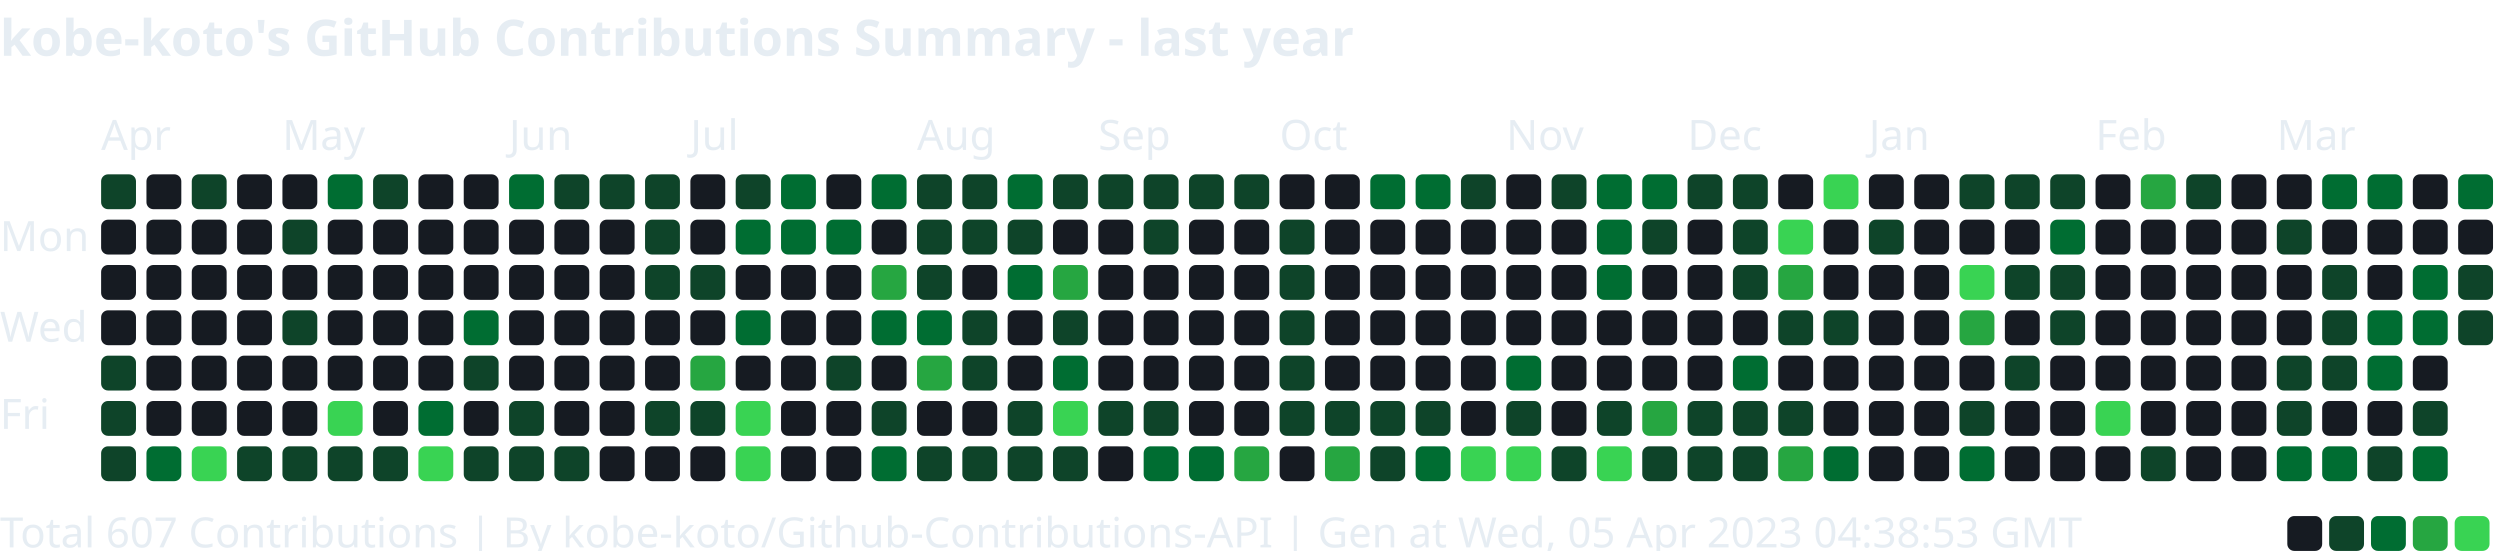
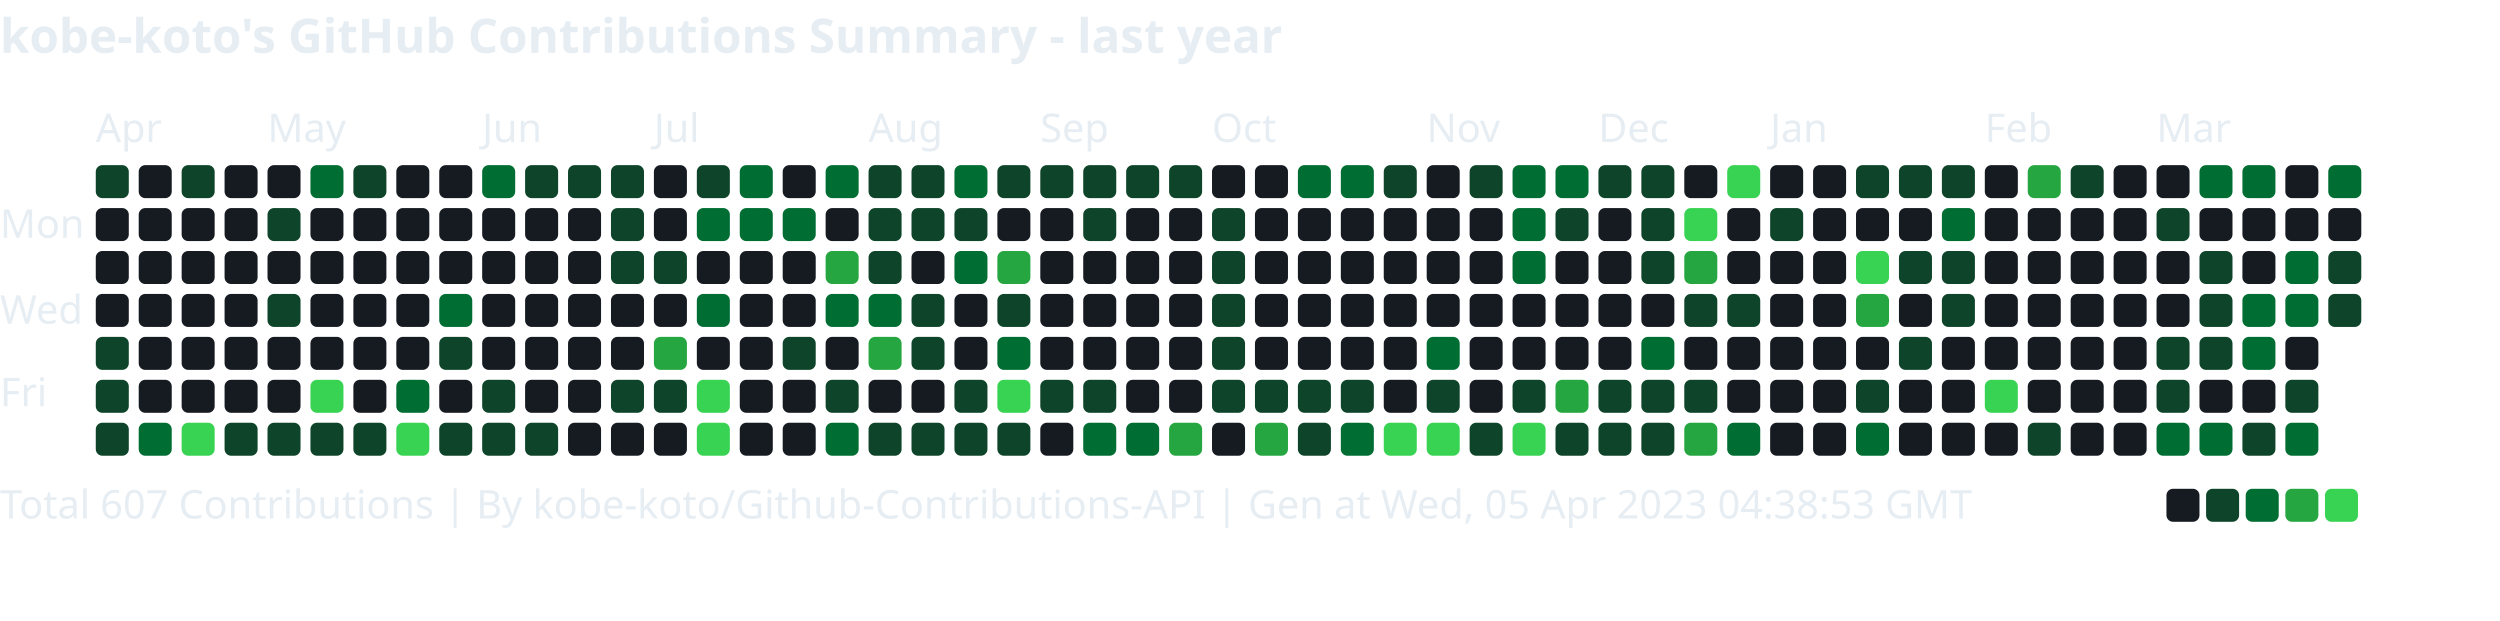
- <svg xmlns="http://www.w3.org/2000/svg" width="717" height="158">
+ <svg xmlns="http://www.w3.org/2000/svg" width="757" height="188">
  <text class="title" dx="0" dy="16">kobe-koto's GitHub Contributions Summary - last year</text>
  <g transform="translate(15, 50)">
    <g transform="translate(0, 0)">
      <rect width="10" height="10" x="14" y="0" data-date="2022-04-03" data-level="1" rx="2" ry="2">2</rect>
      <rect width="10" height="10" x="14" y="13" data-date="2022-04-04" data-level="0" rx="2" ry="2">No</rect>
      <rect width="10" height="10" x="14" y="26" data-date="2022-04-05" data-level="0" rx="2" ry="2">No</rect>
      <rect width="10" height="10" x="14" y="39" data-date="2022-04-06" data-level="0" rx="2" ry="2">No</rect>
      <rect width="10" height="10" x="14" y="52" data-date="2022-04-07" data-level="1" rx="2" ry="2">2</rect>
      <rect width="10" height="10" x="14" y="65" data-date="2022-04-08" data-level="1" rx="2" ry="2">2</rect>
      <rect width="10" height="10" x="14" y="78" data-date="2022-04-09" data-level="1" rx="2" ry="2">1</rect>
    </g>
    <g transform="translate(14, 0)">
      <rect width="10" height="10" x="13" y="0" data-date="2022-04-10" data-level="0" rx="2" ry="2">No</rect>
      <rect width="10" height="10" x="13" y="13" data-date="2022-04-11" data-level="0" rx="2" ry="2">No</rect>
      <rect width="10" height="10" x="13" y="26" data-date="2022-04-12" data-level="0" rx="2" ry="2">No</rect>
      <rect width="10" height="10" x="13" y="39" data-date="2022-04-13" data-level="0" rx="2" ry="2">No</rect>
      <rect width="10" height="10" x="13" y="52" data-date="2022-04-14" data-level="0" rx="2" ry="2">No</rect>
      <rect width="10" height="10" x="13" y="65" data-date="2022-04-15" data-level="0" rx="2" ry="2">No</rect>
      <rect width="10" height="10" x="13" y="78" data-date="2022-04-16" data-level="2" rx="2" ry="2">5</rect>
    </g>
    <g transform="translate(28, 0)">
      <rect width="10" height="10" x="12" y="0" data-date="2022-04-17" data-level="1" rx="2" ry="2">1</rect>
      <rect width="10" height="10" x="12" y="13" data-date="2022-04-18" data-level="0" rx="2" ry="2">No</rect>
      <rect width="10" height="10" x="12" y="26" data-date="2022-04-19" data-level="0" rx="2" ry="2">No</rect>
      <rect width="10" height="10" x="12" y="39" data-date="2022-04-20" data-level="0" rx="2" ry="2">No</rect>
      <rect width="10" height="10" x="12" y="52" data-date="2022-04-21" data-level="0" rx="2" ry="2">No</rect>
      <rect width="10" height="10" x="12" y="65" data-date="2022-04-22" data-level="0" rx="2" ry="2">No</rect>
      <rect width="10" height="10" x="12" y="78" data-date="2022-04-23" data-level="4" rx="2" ry="2">13</rect>
    </g>
    <g transform="translate(42, 0)">
      <rect width="10" height="10" x="11" y="0" data-date="2022-04-24" data-level="0" rx="2" ry="2">No</rect>
      <rect width="10" height="10" x="11" y="13" data-date="2022-04-25" data-level="0" rx="2" ry="2">No</rect>
      <rect width="10" height="10" x="11" y="26" data-date="2022-04-26" data-level="0" rx="2" ry="2">No</rect>
      <rect width="10" height="10" x="11" y="39" data-date="2022-04-27" data-level="0" rx="2" ry="2">No</rect>
      <rect width="10" height="10" x="11" y="52" data-date="2022-04-28" data-level="0" rx="2" ry="2">No</rect>
      <rect width="10" height="10" x="11" y="65" data-date="2022-04-29" data-level="0" rx="2" ry="2">No</rect>
      <rect width="10" height="10" x="11" y="78" data-date="2022-04-30" data-level="1" rx="2" ry="2">2</rect>
    </g>
    <g transform="translate(56, 0)">
      <rect width="10" height="10" x="10" y="0" data-date="2022-05-01" data-level="0" rx="2" ry="2">No</rect>
      <rect width="10" height="10" x="10" y="13" data-date="2022-05-02" data-level="1" rx="2" ry="2">3</rect>
      <rect width="10" height="10" x="10" y="26" data-date="2022-05-03" data-level="0" rx="2" ry="2">No</rect>
      <rect width="10" height="10" x="10" y="39" data-date="2022-05-04" data-level="1" rx="2" ry="2">2</rect>
      <rect width="10" height="10" x="10" y="52" data-date="2022-05-05" data-level="0" rx="2" ry="2">No</rect>
      <rect width="10" height="10" x="10" y="65" data-date="2022-05-06" data-level="0" rx="2" ry="2">No</rect>
      <rect width="10" height="10" x="10" y="78" data-date="2022-05-07" data-level="1" rx="2" ry="2">1</rect>
    </g>
    <g transform="translate(70, 0)">
      <rect width="10" height="10" x="9" y="0" data-date="2022-05-08" data-level="2" rx="2" ry="2">4</rect>
      <rect width="10" height="10" x="9" y="13" data-date="2022-05-09" data-level="0" rx="2" ry="2">No</rect>
      <rect width="10" height="10" x="9" y="26" data-date="2022-05-10" data-level="0" rx="2" ry="2">No</rect>
      <rect width="10" height="10" x="9" y="39" data-date="2022-05-11" data-level="0" rx="2" ry="2">No</rect>
      <rect width="10" height="10" x="9" y="52" data-date="2022-05-12" data-level="0" rx="2" ry="2">No</rect>
      <rect width="10" height="10" x="9" y="65" data-date="2022-05-13" data-level="4" rx="2" ry="2">15</rect>
      <rect width="10" height="10" x="9" y="78" data-date="2022-05-14" data-level="1" rx="2" ry="2">3</rect>
    </g>
    <g transform="translate(84, 0)">
      <rect width="10" height="10" x="8" y="0" data-date="2022-05-15" data-level="1" rx="2" ry="2">2</rect>
      <rect width="10" height="10" x="8" y="13" data-date="2022-05-16" data-level="0" rx="2" ry="2">No</rect>
      <rect width="10" height="10" x="8" y="26" data-date="2022-05-17" data-level="0" rx="2" ry="2">No</rect>
      <rect width="10" height="10" x="8" y="39" data-date="2022-05-18" data-level="0" rx="2" ry="2">No</rect>
      <rect width="10" height="10" x="8" y="52" data-date="2022-05-19" data-level="0" rx="2" ry="2">No</rect>
      <rect width="10" height="10" x="8" y="65" data-date="2022-05-20" data-level="0" rx="2" ry="2">No</rect>
      <rect width="10" height="10" x="8" y="78" data-date="2022-05-21" data-level="1" rx="2" ry="2">2</rect>
    </g>
    <g transform="translate(98, 0)">
      <rect width="10" height="10" x="7" y="0" data-date="2022-05-22" data-level="0" rx="2" ry="2">No</rect>
      <rect width="10" height="10" x="7" y="13" data-date="2022-05-23" data-level="0" rx="2" ry="2">No</rect>
      <rect width="10" height="10" x="7" y="26" data-date="2022-05-24" data-level="0" rx="2" ry="2">No</rect>
      <rect width="10" height="10" x="7" y="39" data-date="2022-05-25" data-level="0" rx="2" ry="2">No</rect>
      <rect width="10" height="10" x="7" y="52" data-date="2022-05-26" data-level="0" rx="2" ry="2">No</rect>
      <rect width="10" height="10" x="7" y="65" data-date="2022-05-27" data-level="2" rx="2" ry="2">4</rect>
      <rect width="10" height="10" x="7" y="78" data-date="2022-05-28" data-level="4" rx="2" ry="2">13</rect>
    </g>
    <g transform="translate(112, 0)">
      <rect width="10" height="10" x="6" y="0" data-date="2022-05-29" data-level="0" rx="2" ry="2">No</rect>
      <rect width="10" height="10" x="6" y="13" data-date="2022-05-30" data-level="0" rx="2" ry="2">No</rect>
      <rect width="10" height="10" x="6" y="26" data-date="2022-05-31" data-level="0" rx="2" ry="2">No</rect>
      <rect width="10" height="10" x="6" y="39" data-date="2022-06-01" data-level="2" rx="2" ry="2">5</rect>
      <rect width="10" height="10" x="6" y="52" data-date="2022-06-02" data-level="1" rx="2" ry="2">1</rect>
      <rect width="10" height="10" x="6" y="65" data-date="2022-06-03" data-level="0" rx="2" ry="2">No</rect>
      <rect width="10" height="10" x="6" y="78" data-date="2022-06-04" data-level="1" rx="2" ry="2">3</rect>
    </g>
    <g transform="translate(126, 0)">
      <rect width="10" height="10" x="5" y="0" data-date="2022-06-05" data-level="2" rx="2" ry="2">4</rect>
      <rect width="10" height="10" x="5" y="13" data-date="2022-06-06" data-level="0" rx="2" ry="2">No</rect>
      <rect width="10" height="10" x="5" y="26" data-date="2022-06-07" data-level="0" rx="2" ry="2">No</rect>
      <rect width="10" height="10" x="5" y="39" data-date="2022-06-08" data-level="0" rx="2" ry="2">No</rect>
      <rect width="10" height="10" x="5" y="52" data-date="2022-06-09" data-level="0" rx="2" ry="2">No</rect>
      <rect width="10" height="10" x="5" y="65" data-date="2022-06-10" data-level="1" rx="2" ry="2">1</rect>
      <rect width="10" height="10" x="5" y="78" data-date="2022-06-11" data-level="1" rx="2" ry="2">1</rect>
    </g>
    <g transform="translate(140, 0)">
      <rect width="10" height="10" x="4" y="0" data-date="2022-06-12" data-level="1" rx="2" ry="2">2</rect>
      <rect width="10" height="10" x="4" y="13" data-date="2022-06-13" data-level="0" rx="2" ry="2">No</rect>
      <rect width="10" height="10" x="4" y="26" data-date="2022-06-14" data-level="0" rx="2" ry="2">No</rect>
      <rect width="10" height="10" x="4" y="39" data-date="2022-06-15" data-level="0" rx="2" ry="2">No</rect>
      <rect width="10" height="10" x="4" y="52" data-date="2022-06-16" data-level="0" rx="2" ry="2">No</rect>
      <rect width="10" height="10" x="4" y="65" data-date="2022-06-17" data-level="0" rx="2" ry="2">No</rect>
      <rect width="10" height="10" x="4" y="78" data-date="2022-06-18" data-level="1" rx="2" ry="2">2</rect>
    </g>
    <g transform="translate(154, 0)">
      <rect width="10" height="10" x="3" y="0" data-date="2022-06-19" data-level="1" rx="2" ry="2">1</rect>
      <rect width="10" height="10" x="3" y="13" data-date="2022-06-20" data-level="0" rx="2" ry="2">No</rect>
      <rect width="10" height="10" x="3" y="26" data-date="2022-06-21" data-level="0" rx="2" ry="2">No</rect>
      <rect width="10" height="10" x="3" y="39" data-date="2022-06-22" data-level="0" rx="2" ry="2">No</rect>
      <rect width="10" height="10" x="3" y="52" data-date="2022-06-23" data-level="0" rx="2" ry="2">No</rect>
      <rect width="10" height="10" x="3" y="65" data-date="2022-06-24" data-level="0" rx="2" ry="2">No</rect>
      <rect width="10" height="10" x="3" y="78" data-date="2022-06-25" data-level="0" rx="2" ry="2">No</rect>
    </g>
    <g transform="translate(168, 0)">
      <rect width="10" height="10" x="2" y="0" data-date="2022-06-26" data-level="1" rx="2" ry="2">1</rect>
      <rect width="10" height="10" x="2" y="13" data-date="2022-06-27" data-level="1" rx="2" ry="2">1</rect>
      <rect width="10" height="10" x="2" y="26" data-date="2022-06-28" data-level="1" rx="2" ry="2">1</rect>
      <rect width="10" height="10" x="2" y="39" data-date="2022-06-29" data-level="0" rx="2" ry="2">No</rect>
      <rect width="10" height="10" x="2" y="52" data-date="2022-06-30" data-level="0" rx="2" ry="2">No</rect>
      <rect width="10" height="10" x="2" y="65" data-date="2022-07-01" data-level="1" rx="2" ry="2">1</rect>
      <rect width="10" height="10" x="2" y="78" data-date="2022-07-02" data-level="0" rx="2" ry="2">No</rect>
    </g>
    <g transform="translate(182, 0)">
      <rect width="10" height="10" x="1" y="0" data-date="2022-07-03" data-level="0" rx="2" ry="2">No</rect>
      <rect width="10" height="10" x="1" y="13" data-date="2022-07-04" data-level="0" rx="2" ry="2">No</rect>
      <rect width="10" height="10" x="1" y="26" data-date="2022-07-05" data-level="1" rx="2" ry="2">3</rect>
      <rect width="10" height="10" x="1" y="39" data-date="2022-07-06" data-level="0" rx="2" ry="2">No</rect>
      <rect width="10" height="10" x="1" y="52" data-date="2022-07-07" data-level="3" rx="2" ry="2">9</rect>
      <rect width="10" height="10" x="1" y="65" data-date="2022-07-08" data-level="1" rx="2" ry="2">1</rect>
      <rect width="10" height="10" x="1" y="78" data-date="2022-07-09" data-level="0" rx="2" ry="2">No</rect>
    </g>
    <g transform="translate(196, 0)">
      <rect width="10" height="10" x="0" y="0" data-date="2022-07-10" data-level="1" rx="2" ry="2">2</rect>
      <rect width="10" height="10" x="0" y="13" data-date="2022-07-11" data-level="2" rx="2" ry="2">4</rect>
      <rect width="10" height="10" x="0" y="26" data-date="2022-07-12" data-level="0" rx="2" ry="2">No</rect>
      <rect width="10" height="10" x="0" y="39" data-date="2022-07-13" data-level="2" rx="2" ry="2">5</rect>
      <rect width="10" height="10" x="0" y="52" data-date="2022-07-14" data-level="0" rx="2" ry="2">No</rect>
      <rect width="10" height="10" x="0" y="65" data-date="2022-07-15" data-level="4" rx="2" ry="2">10</rect>
      <rect width="10" height="10" x="0" y="78" data-date="2022-07-16" data-level="4" rx="2" ry="2">13</rect>
    </g>
    <g transform="translate(210, 0)">
      <rect width="10" height="10" x="-1" y="0" data-date="2022-07-17" data-level="2" rx="2" ry="2">6</rect>
      <rect width="10" height="10" x="-1" y="13" data-date="2022-07-18" data-level="2" rx="2" ry="2">6</rect>
      <rect width="10" height="10" x="-1" y="26" data-date="2022-07-19" data-level="0" rx="2" ry="2">No</rect>
      <rect width="10" height="10" x="-1" y="39" data-date="2022-07-20" data-level="0" rx="2" ry="2">No</rect>
      <rect width="10" height="10" x="-1" y="52" data-date="2022-07-21" data-level="0" rx="2" ry="2">No</rect>
      <rect width="10" height="10" x="-1" y="65" data-date="2022-07-22" data-level="0" rx="2" ry="2">No</rect>
      <rect width="10" height="10" x="-1" y="78" data-date="2022-07-23" data-level="0" rx="2" ry="2">No</rect>
    </g>
    <g transform="translate(224, 0)">
      <rect width="10" height="10" x="-2" y="0" data-date="2022-07-24" data-level="0" rx="2" ry="2">No</rect>
      <rect width="10" height="10" x="-2" y="13" data-date="2022-07-25" data-level="2" rx="2" ry="2">4</rect>
      <rect width="10" height="10" x="-2" y="26" data-date="2022-07-26" data-level="0" rx="2" ry="2">No</rect>
      <rect width="10" height="10" x="-2" y="39" data-date="2022-07-27" data-level="0" rx="2" ry="2">No</rect>
      <rect width="10" height="10" x="-2" y="52" data-date="2022-07-28" data-level="1" rx="2" ry="2">2</rect>
      <rect width="10" height="10" x="-2" y="65" data-date="2022-07-29" data-level="0" rx="2" ry="2">No</rect>
      <rect width="10" height="10" x="-2" y="78" data-date="2022-07-30" data-level="0" rx="2" ry="2">No</rect>
    </g>
    <g transform="translate(238, 0)">
      <rect width="10" height="10" x="-3" y="0" data-date="2022-07-31" data-level="2" rx="2" ry="2">5</rect>
      <rect width="10" height="10" x="-3" y="13" data-date="2022-08-01" data-level="0" rx="2" ry="2">No</rect>
      <rect width="10" height="10" x="-3" y="26" data-date="2022-08-02" data-level="3" rx="2" ry="2">7</rect>
      <rect width="10" height="10" x="-3" y="39" data-date="2022-08-03" data-level="2" rx="2" ry="2">4</rect>
      <rect width="10" height="10" x="-3" y="52" data-date="2022-08-04" data-level="0" rx="2" ry="2">No</rect>
      <rect width="10" height="10" x="-3" y="65" data-date="2022-08-05" data-level="1" rx="2" ry="2">1</rect>
      <rect width="10" height="10" x="-3" y="78" data-date="2022-08-06" data-level="2" rx="2" ry="2">5</rect>
    </g>
    <g transform="translate(252, 0)">
      <rect width="10" height="10" x="-4" y="0" data-date="2022-08-07" data-level="1" rx="2" ry="2">1</rect>
      <rect width="10" height="10" x="-4" y="13" data-date="2022-08-08" data-level="1" rx="2" ry="2">3</rect>
      <rect width="10" height="10" x="-4" y="26" data-date="2022-08-09" data-level="1" rx="2" ry="2">2</rect>
      <rect width="10" height="10" x="-4" y="39" data-date="2022-08-10" data-level="2" rx="2" ry="2">5</rect>
      <rect width="10" height="10" x="-4" y="52" data-date="2022-08-11" data-level="3" rx="2" ry="2">9</rect>
      <rect width="10" height="10" x="-4" y="65" data-date="2022-08-12" data-level="0" rx="2" ry="2">No</rect>
      <rect width="10" height="10" x="-4" y="78" data-date="2022-08-13" data-level="1" rx="2" ry="2">1</rect>
    </g>
    <g transform="translate(266, 0)">
      <rect width="10" height="10" x="-5" y="0" data-date="2022-08-14" data-level="1" rx="2" ry="2">1</rect>
      <rect width="10" height="10" x="-5" y="13" data-date="2022-08-15" data-level="1" rx="2" ry="2">1</rect>
      <rect width="10" height="10" x="-5" y="26" data-date="2022-08-16" data-level="0" rx="2" ry="2">No</rect>
      <rect width="10" height="10" x="-5" y="39" data-date="2022-08-17" data-level="1" rx="2" ry="2">2</rect>
      <rect width="10" height="10" x="-5" y="52" data-date="2022-08-18" data-level="1" rx="2" ry="2">2</rect>
      <rect width="10" height="10" x="-5" y="65" data-date="2022-08-19" data-level="0" rx="2" ry="2">No</rect>
      <rect width="10" height="10" x="-5" y="78" data-date="2022-08-20" data-level="1" rx="2" ry="2">2</rect>
    </g>
    <g transform="translate(280, 0)">
      <rect width="10" height="10" x="-6" y="0" data-date="2022-08-21" data-level="2" rx="2" ry="2">4</rect>
      <rect width="10" height="10" x="-6" y="13" data-date="2022-08-22" data-level="1" rx="2" ry="2">2</rect>
      <rect width="10" height="10" x="-6" y="26" data-date="2022-08-23" data-level="2" rx="2" ry="2">4</rect>
      <rect width="10" height="10" x="-6" y="39" data-date="2022-08-24" data-level="0" rx="2" ry="2">No</rect>
      <rect width="10" height="10" x="-6" y="52" data-date="2022-08-25" data-level="0" rx="2" ry="2">No</rect>
      <rect width="10" height="10" x="-6" y="65" data-date="2022-08-26" data-level="1" rx="2" ry="2">1</rect>
      <rect width="10" height="10" x="-6" y="78" data-date="2022-08-27" data-level="1" rx="2" ry="2">2</rect>
    </g>
    <g transform="translate(294, 0)">
      <rect width="10" height="10" x="-7" y="0" data-date="2022-08-28" data-level="1" rx="2" ry="2">1</rect>
      <rect width="10" height="10" x="-7" y="13" data-date="2022-08-29" data-level="0" rx="2" ry="2">No</rect>
      <rect width="10" height="10" x="-7" y="26" data-date="2022-08-30" data-level="3" rx="2" ry="2">7</rect>
      <rect width="10" height="10" x="-7" y="39" data-date="2022-08-31" data-level="1" rx="2" ry="2">1</rect>
      <rect width="10" height="10" x="-7" y="52" data-date="2022-09-01" data-level="2" rx="2" ry="2">5</rect>
      <rect width="10" height="10" x="-7" y="65" data-date="2022-09-02" data-level="4" rx="2" ry="2">10</rect>
      <rect width="10" height="10" x="-7" y="78" data-date="2022-09-03" data-level="1" rx="2" ry="2">2</rect>
    </g>
    <g transform="translate(308, 0)">
      <rect width="10" height="10" x="-8" y="0" data-date="2022-09-04" data-level="1" rx="2" ry="2">1</rect>
      <rect width="10" height="10" x="-8" y="13" data-date="2022-09-05" data-level="0" rx="2" ry="2">No</rect>
      <rect width="10" height="10" x="-8" y="26" data-date="2022-09-06" data-level="0" rx="2" ry="2">No</rect>
      <rect width="10" height="10" x="-8" y="39" data-date="2022-09-07" data-level="0" rx="2" ry="2">No</rect>
      <rect width="10" height="10" x="-8" y="52" data-date="2022-09-08" data-level="0" rx="2" ry="2">No</rect>
      <rect width="10" height="10" x="-8" y="65" data-date="2022-09-09" data-level="1" rx="2" ry="2">3</rect>
      <rect width="10" height="10" x="-8" y="78" data-date="2022-09-10" data-level="0" rx="2" ry="2">No</rect>
    </g>
    <g transform="translate(322, 0)">
      <rect width="10" height="10" x="-9" y="0" data-date="2022-09-11" data-level="1" rx="2" ry="2">3</rect>
      <rect width="10" height="10" x="-9" y="13" data-date="2022-09-12" data-level="1" rx="2" ry="2">1</rect>
      <rect width="10" height="10" x="-9" y="26" data-date="2022-09-13" data-level="0" rx="2" ry="2">No</rect>
      <rect width="10" height="10" x="-9" y="39" data-date="2022-09-14" data-level="0" rx="2" ry="2">No</rect>
      <rect width="10" height="10" x="-9" y="52" data-date="2022-09-15" data-level="0" rx="2" ry="2">No</rect>
      <rect width="10" height="10" x="-9" y="65" data-date="2022-09-16" data-level="1" rx="2" ry="2">1</rect>
      <rect width="10" height="10" x="-9" y="78" data-date="2022-09-17" data-level="2" rx="2" ry="2">4</rect>
    </g>
    <g transform="translate(336, 0)">
      <rect width="10" height="10" x="-10" y="0" data-date="2022-09-18" data-level="1" rx="2" ry="2">1</rect>
      <rect width="10" height="10" x="-10" y="13" data-date="2022-09-19" data-level="0" rx="2" ry="2">No</rect>
      <rect width="10" height="10" x="-10" y="26" data-date="2022-09-20" data-level="0" rx="2" ry="2">No</rect>
      <rect width="10" height="10" x="-10" y="39" data-date="2022-09-21" data-level="0" rx="2" ry="2">No</rect>
      <rect width="10" height="10" x="-10" y="52" data-date="2022-09-22" data-level="0" rx="2" ry="2">No</rect>
      <rect width="10" height="10" x="-10" y="65" data-date="2022-09-23" data-level="0" rx="2" ry="2">No</rect>
      <rect width="10" height="10" x="-10" y="78" data-date="2022-09-24" data-level="2" rx="2" ry="2">6</rect>
    </g>
    <g transform="translate(350, 0)">
      <rect width="10" height="10" x="-11" y="0" data-date="2022-09-25" data-level="1" rx="2" ry="2">2</rect>
      <rect width="10" height="10" x="-11" y="13" data-date="2022-09-26" data-level="0" rx="2" ry="2">No</rect>
      <rect width="10" height="10" x="-11" y="26" data-date="2022-09-27" data-level="0" rx="2" ry="2">No</rect>
      <rect width="10" height="10" x="-11" y="39" data-date="2022-09-28" data-level="0" rx="2" ry="2">No</rect>
      <rect width="10" height="10" x="-11" y="52" data-date="2022-09-29" data-level="0" rx="2" ry="2">No</rect>
      <rect width="10" height="10" x="-11" y="65" data-date="2022-09-30" data-level="0" rx="2" ry="2">No</rect>
      <rect width="10" height="10" x="-11" y="78" data-date="2022-10-01" data-level="3" rx="2" ry="2">7</rect>
    </g>
    <g transform="translate(364, 0)">
      <rect width="10" height="10" x="-12" y="0" data-date="2022-10-02" data-level="0" rx="2" ry="2">No</rect>
      <rect width="10" height="10" x="-12" y="13" data-date="2022-10-03" data-level="1" rx="2" ry="2">1</rect>
      <rect width="10" height="10" x="-12" y="26" data-date="2022-10-04" data-level="1" rx="2" ry="2">2</rect>
      <rect width="10" height="10" x="-12" y="39" data-date="2022-10-05" data-level="1" rx="2" ry="2">1</rect>
      <rect width="10" height="10" x="-12" y="52" data-date="2022-10-06" data-level="1" rx="2" ry="2">2</rect>
      <rect width="10" height="10" x="-12" y="65" data-date="2022-10-07" data-level="1" rx="2" ry="2">2</rect>
      <rect width="10" height="10" x="-12" y="78" data-date="2022-10-08" data-level="0" rx="2" ry="2">No</rect>
    </g>
    <g transform="translate(378, 0)">
      <rect width="10" height="10" x="-13" y="0" data-date="2022-10-09" data-level="0" rx="2" ry="2">No</rect>
      <rect width="10" height="10" x="-13" y="13" data-date="2022-10-10" data-level="0" rx="2" ry="2">No</rect>
      <rect width="10" height="10" x="-13" y="26" data-date="2022-10-11" data-level="0" rx="2" ry="2">No</rect>
      <rect width="10" height="10" x="-13" y="39" data-date="2022-10-12" data-level="0" rx="2" ry="2">No</rect>
      <rect width="10" height="10" x="-13" y="52" data-date="2022-10-13" data-level="0" rx="2" ry="2">No</rect>
      <rect width="10" height="10" x="-13" y="65" data-date="2022-10-14" data-level="1" rx="2" ry="2">1</rect>
      <rect width="10" height="10" x="-13" y="78" data-date="2022-10-15" data-level="3" rx="2" ry="2">8</rect>
    </g>
    <g transform="translate(392, 0)">
      <rect width="10" height="10" x="-14" y="0" data-date="2022-10-16" data-level="2" rx="2" ry="2">6</rect>
      <rect width="10" height="10" x="-14" y="13" data-date="2022-10-17" data-level="0" rx="2" ry="2">No</rect>
      <rect width="10" height="10" x="-14" y="26" data-date="2022-10-18" data-level="0" rx="2" ry="2">No</rect>
      <rect width="10" height="10" x="-14" y="39" data-date="2022-10-19" data-level="0" rx="2" ry="2">No</rect>
      <rect width="10" height="10" x="-14" y="52" data-date="2022-10-20" data-level="0" rx="2" ry="2">No</rect>
      <rect width="10" height="10" x="-14" y="65" data-date="2022-10-21" data-level="1" rx="2" ry="2">3</rect>
      <rect width="10" height="10" x="-14" y="78" data-date="2022-10-22" data-level="1" rx="2" ry="2">1</rect>
    </g>
    <g transform="translate(406, 0)">
      <rect width="10" height="10" x="-15" y="0" data-date="2022-10-23" data-level="2" rx="2" ry="2">5</rect>
      <rect width="10" height="10" x="-15" y="13" data-date="2022-10-24" data-level="0" rx="2" ry="2">No</rect>
      <rect width="10" height="10" x="-15" y="26" data-date="2022-10-25" data-level="0" rx="2" ry="2">No</rect>
      <rect width="10" height="10" x="-15" y="39" data-date="2022-10-26" data-level="0" rx="2" ry="2">No</rect>
      <rect width="10" height="10" x="-15" y="52" data-date="2022-10-27" data-level="0" rx="2" ry="2">No</rect>
      <rect width="10" height="10" x="-15" y="65" data-date="2022-10-28" data-level="1" rx="2" ry="2">2</rect>
      <rect width="10" height="10" x="-15" y="78" data-date="2022-10-29" data-level="2" rx="2" ry="2">6</rect>
    </g>
    <g transform="translate(420, 0)">
      <rect width="10" height="10" x="-16" y="0" data-date="2022-10-30" data-level="1" rx="2" ry="2">1</rect>
      <rect width="10" height="10" x="-16" y="13" data-date="2022-10-31" data-level="0" rx="2" ry="2">No</rect>
      <rect width="10" height="10" x="-16" y="26" data-date="2022-11-01" data-level="0" rx="2" ry="2">No</rect>
      <rect width="10" height="10" x="-16" y="39" data-date="2022-11-02" data-level="0" rx="2" ry="2">No</rect>
      <rect width="10" height="10" x="-16" y="52" data-date="2022-11-03" data-level="0" rx="2" ry="2">No</rect>
      <rect width="10" height="10" x="-16" y="65" data-date="2022-11-04" data-level="0" rx="2" ry="2">No</rect>
      <rect width="10" height="10" x="-16" y="78" data-date="2022-11-05" data-level="4" rx="2" ry="2">13</rect>
    </g>
    <g transform="translate(434, 0)">
      <rect width="10" height="10" x="-17" y="0" data-date="2022-11-06" data-level="0" rx="2" ry="2">No</rect>
      <rect width="10" height="10" x="-17" y="13" data-date="2022-11-07" data-level="0" rx="2" ry="2">No</rect>
      <rect width="10" height="10" x="-17" y="26" data-date="2022-11-08" data-level="0" rx="2" ry="2">No</rect>
      <rect width="10" height="10" x="-17" y="39" data-date="2022-11-09" data-level="0" rx="2" ry="2">No</rect>
      <rect width="10" height="10" x="-17" y="52" data-date="2022-11-10" data-level="2" rx="2" ry="2">5</rect>
      <rect width="10" height="10" x="-17" y="65" data-date="2022-11-11" data-level="1" rx="2" ry="2">3</rect>
      <rect width="10" height="10" x="-17" y="78" data-date="2022-11-12" data-level="4" rx="2" ry="2">13</rect>
    </g>
    <g transform="translate(448, 0)">
      <rect width="10" height="10" x="-18" y="0" data-date="2022-11-13" data-level="1" rx="2" ry="2">2</rect>
      <rect width="10" height="10" x="-18" y="13" data-date="2022-11-14" data-level="0" rx="2" ry="2">No</rect>
      <rect width="10" height="10" x="-18" y="26" data-date="2022-11-15" data-level="0" rx="2" ry="2">No</rect>
      <rect width="10" height="10" x="-18" y="39" data-date="2022-11-16" data-level="0" rx="2" ry="2">No</rect>
      <rect width="10" height="10" x="-18" y="52" data-date="2022-11-17" data-level="0" rx="2" ry="2">No</rect>
      <rect width="10" height="10" x="-18" y="65" data-date="2022-11-18" data-level="0" rx="2" ry="2">No</rect>
      <rect width="10" height="10" x="-18" y="78" data-date="2022-11-19" data-level="1" rx="2" ry="2">3</rect>
    </g>
    <g transform="translate(462, 0)">
      <rect width="10" height="10" x="-19" y="0" data-date="2022-11-20" data-level="2" rx="2" ry="2">5</rect>
      <rect width="10" height="10" x="-19" y="13" data-date="2022-11-21" data-level="2" rx="2" ry="2">5</rect>
      <rect width="10" height="10" x="-19" y="26" data-date="2022-11-22" data-level="2" rx="2" ry="2">6</rect>
      <rect width="10" height="10" x="-19" y="39" data-date="2022-11-23" data-level="0" rx="2" ry="2">No</rect>
      <rect width="10" height="10" x="-19" y="52" data-date="2022-11-24" data-level="0" rx="2" ry="2">No</rect>
      <rect width="10" height="10" x="-19" y="65" data-date="2022-11-25" data-level="1" rx="2" ry="2">1</rect>
      <rect width="10" height="10" x="-19" y="78" data-date="2022-11-26" data-level="4" rx="2" ry="2">12</rect>
    </g>
    <g transform="translate(476, 0)">
      <rect width="10" height="10" x="-20" y="0" data-date="2022-11-27" data-level="2" rx="2" ry="2">5</rect>
      <rect width="10" height="10" x="-20" y="13" data-date="2022-11-28" data-level="1" rx="2" ry="2">1</rect>
      <rect width="10" height="10" x="-20" y="26" data-date="2022-11-29" data-level="0" rx="2" ry="2">No</rect>
      <rect width="10" height="10" x="-20" y="39" data-date="2022-11-30" data-level="0" rx="2" ry="2">No</rect>
      <rect width="10" height="10" x="-20" y="52" data-date="2022-12-01" data-level="0" rx="2" ry="2">No</rect>
      <rect width="10" height="10" x="-20" y="65" data-date="2022-12-02" data-level="3" rx="2" ry="2">8</rect>
      <rect width="10" height="10" x="-20" y="78" data-date="2022-12-03" data-level="1" rx="2" ry="2">2</rect>
    </g>
    <g transform="translate(490, 0)">
      <rect width="10" height="10" x="-21" y="0" data-date="2022-12-04" data-level="1" rx="2" ry="2">2</rect>
      <rect width="10" height="10" x="-21" y="13" data-date="2022-12-05" data-level="0" rx="2" ry="2">No</rect>
      <rect width="10" height="10" x="-21" y="26" data-date="2022-12-06" data-level="0" rx="2" ry="2">No</rect>
      <rect width="10" height="10" x="-21" y="39" data-date="2022-12-07" data-level="0" rx="2" ry="2">No</rect>
      <rect width="10" height="10" x="-21" y="52" data-date="2022-12-08" data-level="0" rx="2" ry="2">No</rect>
      <rect width="10" height="10" x="-21" y="65" data-date="2022-12-09" data-level="1" rx="2" ry="2">1</rect>
      <rect width="10" height="10" x="-21" y="78" data-date="2022-12-10" data-level="1" rx="2" ry="2">3</rect>
    </g>
    <g transform="translate(504, 0)">
      <rect width="10" height="10" x="-22" y="0" data-date="2022-12-11" data-level="1" rx="2" ry="2">2</rect>
      <rect width="10" height="10" x="-22" y="13" data-date="2022-12-12" data-level="1" rx="2" ry="2">2</rect>
      <rect width="10" height="10" x="-22" y="26" data-date="2022-12-13" data-level="1" rx="2" ry="2">2</rect>
      <rect width="10" height="10" x="-22" y="39" data-date="2022-12-14" data-level="0" rx="2" ry="2">No</rect>
      <rect width="10" height="10" x="-22" y="52" data-date="2022-12-15" data-level="2" rx="2" ry="2">4</rect>
      <rect width="10" height="10" x="-22" y="65" data-date="2022-12-16" data-level="1" rx="2" ry="2">1</rect>
      <rect width="10" height="10" x="-22" y="78" data-date="2022-12-17" data-level="1" rx="2" ry="2">3</rect>
    </g>
    <g transform="translate(518, 0)">
      <rect width="10" height="10" x="-23" y="0" data-date="2022-12-18" data-level="0" rx="2" ry="2">No</rect>
      <rect width="10" height="10" x="-23" y="13" data-date="2022-12-19" data-level="4" rx="2" ry="2">11</rect>
      <rect width="10" height="10" x="-23" y="26" data-date="2022-12-20" data-level="3" rx="2" ry="2">7</rect>
      <rect width="10" height="10" x="-23" y="39" data-date="2022-12-21" data-level="1" rx="2" ry="2">3</rect>
      <rect width="10" height="10" x="-23" y="52" data-date="2022-12-22" data-level="0" rx="2" ry="2">No</rect>
      <rect width="10" height="10" x="-23" y="65" data-date="2022-12-23" data-level="1" rx="2" ry="2">2</rect>
      <rect width="10" height="10" x="-23" y="78" data-date="2022-12-24" data-level="3" rx="2" ry="2">8</rect>
    </g>
    <g transform="translate(532, 0)">
      <rect width="10" height="10" x="-24" y="0" data-date="2022-12-25" data-level="4" rx="2" ry="2">10</rect>
      <rect width="10" height="10" x="-24" y="13" data-date="2022-12-26" data-level="0" rx="2" ry="2">No</rect>
      <rect width="10" height="10" x="-24" y="26" data-date="2022-12-27" data-level="0" rx="2" ry="2">No</rect>
      <rect width="10" height="10" x="-24" y="39" data-date="2022-12-28" data-level="1" rx="2" ry="2">1</rect>
      <rect width="10" height="10" x="-24" y="52" data-date="2022-12-29" data-level="0" rx="2" ry="2">No</rect>
      <rect width="10" height="10" x="-24" y="65" data-date="2022-12-30" data-level="0" rx="2" ry="2">No</rect>
      <rect width="10" height="10" x="-24" y="78" data-date="2022-12-31" data-level="2" rx="2" ry="2">5</rect>
    </g>
    <g transform="translate(546, 0)">
      <rect width="10" height="10" x="-25" y="0" data-date="2023-01-01" data-level="0" rx="2" ry="2">No</rect>
      <rect width="10" height="10" x="-25" y="13" data-date="2023-01-02" data-level="1" rx="2" ry="2">1</rect>
      <rect width="10" height="10" x="-25" y="26" data-date="2023-01-03" data-level="0" rx="2" ry="2">No</rect>
      <rect width="10" height="10" x="-25" y="39" data-date="2023-01-04" data-level="0" rx="2" ry="2">No</rect>
      <rect width="10" height="10" x="-25" y="52" data-date="2023-01-05" data-level="0" rx="2" ry="2">No</rect>
      <rect width="10" height="10" x="-25" y="65" data-date="2023-01-06" data-level="0" rx="2" ry="2">No</rect>
      <rect width="10" height="10" x="-25" y="78" data-date="2023-01-07" data-level="0" rx="2" ry="2">No</rect>
    </g>
    <g transform="translate(560, 0)">
      <rect width="10" height="10" x="-26" y="0" data-date="2023-01-08" data-level="0" rx="2" ry="2">No</rect>
      <rect width="10" height="10" x="-26" y="13" data-date="2023-01-09" data-level="0" rx="2" ry="2">No</rect>
      <rect width="10" height="10" x="-26" y="26" data-date="2023-01-10" data-level="0" rx="2" ry="2">No</rect>
      <rect width="10" height="10" x="-26" y="39" data-date="2023-01-11" data-level="0" rx="2" ry="2">No</rect>
      <rect width="10" height="10" x="-26" y="52" data-date="2023-01-12" data-level="0" rx="2" ry="2">No</rect>
      <rect width="10" height="10" x="-26" y="65" data-date="2023-01-13" data-level="0" rx="2" ry="2">No</rect>
      <rect width="10" height="10" x="-26" y="78" data-date="2023-01-14" data-level="0" rx="2" ry="2">No</rect>
    </g>
    <g transform="translate(574, 0)">
      <rect width="10" height="10" x="-27" y="0" data-date="2023-01-15" data-level="1" rx="2" ry="2">2</rect>
      <rect width="10" height="10" x="-27" y="13" data-date="2023-01-16" data-level="0" rx="2" ry="2">No</rect>
      <rect width="10" height="10" x="-27" y="26" data-date="2023-01-17" data-level="4" rx="2" ry="2">10</rect>
      <rect width="10" height="10" x="-27" y="39" data-date="2023-01-18" data-level="3" rx="2" ry="2">7</rect>
      <rect width="10" height="10" x="-27" y="52" data-date="2023-01-19" data-level="0" rx="2" ry="2">No</rect>
      <rect width="10" height="10" x="-27" y="65" data-date="2023-01-20" data-level="1" rx="2" ry="2">1</rect>
      <rect width="10" height="10" x="-27" y="78" data-date="2023-01-21" data-level="2" rx="2" ry="2">5</rect>
    </g>
    <g transform="translate(588, 0)">
      <rect width="10" height="10" x="-28" y="0" data-date="2023-01-22" data-level="1" rx="2" ry="2">1</rect>
      <rect width="10" height="10" x="-28" y="13" data-date="2023-01-23" data-level="0" rx="2" ry="2">No</rect>
      <rect width="10" height="10" x="-28" y="26" data-date="2023-01-24" data-level="1" rx="2" ry="2">1</rect>
      <rect width="10" height="10" x="-28" y="39" data-date="2023-01-25" data-level="0" rx="2" ry="2">No</rect>
      <rect width="10" height="10" x="-28" y="52" data-date="2023-01-26" data-level="1" rx="2" ry="2">1</rect>
      <rect width="10" height="10" x="-28" y="65" data-date="2023-01-27" data-level="0" rx="2" ry="2">No</rect>
      <rect width="10" height="10" x="-28" y="78" data-date="2023-01-28" data-level="0" rx="2" ry="2">No</rect>
    </g>
    <g transform="translate(602, 0)">
      <rect width="10" height="10" x="-29" y="0" data-date="2023-01-29" data-level="1" rx="2" ry="2">2</rect>
      <rect width="10" height="10" x="-29" y="13" data-date="2023-01-30" data-level="2" rx="2" ry="2">4</rect>
      <rect width="10" height="10" x="-29" y="26" data-date="2023-01-31" data-level="1" rx="2" ry="2">1</rect>
      <rect width="10" height="10" x="-29" y="39" data-date="2023-02-01" data-level="1" rx="2" ry="2">1</rect>
      <rect width="10" height="10" x="-29" y="52" data-date="2023-02-02" data-level="0" rx="2" ry="2">No</rect>
      <rect width="10" height="10" x="-29" y="65" data-date="2023-02-03" data-level="0" rx="2" ry="2">No</rect>
      <rect width="10" height="10" x="-29" y="78" data-date="2023-02-04" data-level="0" rx="2" ry="2">No</rect>
    </g>
    <g transform="translate(616, 0)">
      <rect width="10" height="10" x="-30" y="0" data-date="2023-02-05" data-level="0" rx="2" ry="2">No</rect>
      <rect width="10" height="10" x="-30" y="13" data-date="2023-02-06" data-level="0" rx="2" ry="2">No</rect>
      <rect width="10" height="10" x="-30" y="26" data-date="2023-02-07" data-level="0" rx="2" ry="2">No</rect>
      <rect width="10" height="10" x="-30" y="39" data-date="2023-02-08" data-level="0" rx="2" ry="2">No</rect>
      <rect width="10" height="10" x="-30" y="52" data-date="2023-02-09" data-level="0" rx="2" ry="2">No</rect>
      <rect width="10" height="10" x="-30" y="65" data-date="2023-02-10" data-level="4" rx="2" ry="2">10</rect>
      <rect width="10" height="10" x="-30" y="78" data-date="2023-02-11" data-level="0" rx="2" ry="2">No</rect>
    </g>
    <g transform="translate(630, 0)">
      <rect width="10" height="10" x="-31" y="0" data-date="2023-02-12" data-level="3" rx="2" ry="2">8</rect>
      <rect width="10" height="10" x="-31" y="13" data-date="2023-02-13" data-level="0" rx="2" ry="2">No</rect>
      <rect width="10" height="10" x="-31" y="26" data-date="2023-02-14" data-level="0" rx="2" ry="2">No</rect>
      <rect width="10" height="10" x="-31" y="39" data-date="2023-02-15" data-level="0" rx="2" ry="2">No</rect>
      <rect width="10" height="10" x="-31" y="52" data-date="2023-02-16" data-level="0" rx="2" ry="2">No</rect>
      <rect width="10" height="10" x="-31" y="65" data-date="2023-02-17" data-level="0" rx="2" ry="2">No</rect>
      <rect width="10" height="10" x="-31" y="78" data-date="2023-02-18" data-level="1" rx="2" ry="2">2</rect>
    </g>
    <g transform="translate(644, 0)">
      <rect width="10" height="10" x="-32" y="0" data-date="2023-02-19" data-level="1" rx="2" ry="2">2</rect>
      <rect width="10" height="10" x="-32" y="13" data-date="2023-02-20" data-level="0" rx="2" ry="2">No</rect>
      <rect width="10" height="10" x="-32" y="26" data-date="2023-02-21" data-level="0" rx="2" ry="2">No</rect>
      <rect width="10" height="10" x="-32" y="39" data-date="2023-02-22" data-level="0" rx="2" ry="2">No</rect>
      <rect width="10" height="10" x="-32" y="52" data-date="2023-02-23" data-level="0" rx="2" ry="2">No</rect>
      <rect width="10" height="10" x="-32" y="65" data-date="2023-02-24" data-level="0" rx="2" ry="2">No</rect>
      <rect width="10" height="10" x="-32" y="78" data-date="2023-02-25" data-level="0" rx="2" ry="2">No</rect>
    </g>
    <g transform="translate(658, 0)">
      <rect width="10" height="10" x="-33" y="0" data-date="2023-02-26" data-level="0" rx="2" ry="2">No</rect>
      <rect width="10" height="10" x="-33" y="13" data-date="2023-02-27" data-level="0" rx="2" ry="2">No</rect>
      <rect width="10" height="10" x="-33" y="26" data-date="2023-02-28" data-level="0" rx="2" ry="2">No</rect>
      <rect width="10" height="10" x="-33" y="39" data-date="2023-03-01" data-level="0" rx="2" ry="2">No</rect>
      <rect width="10" height="10" x="-33" y="52" data-date="2023-03-02" data-level="0" rx="2" ry="2">No</rect>
      <rect width="10" height="10" x="-33" y="65" data-date="2023-03-03" data-level="0" rx="2" ry="2">No</rect>
      <rect width="10" height="10" x="-33" y="78" data-date="2023-03-04" data-level="0" rx="2" ry="2">No</rect>
    </g>
    <g transform="translate(672, 0)">
      <rect width="10" height="10" x="-34" y="0" data-date="2023-03-05" data-level="0" rx="2" ry="2">No</rect>
      <rect width="10" height="10" x="-34" y="13" data-date="2023-03-06" data-level="1" rx="2" ry="2">2</rect>
      <rect width="10" height="10" x="-34" y="26" data-date="2023-03-07" data-level="0" rx="2" ry="2">No</rect>
      <rect width="10" height="10" x="-34" y="39" data-date="2023-03-08" data-level="0" rx="2" ry="2">No</rect>
      <rect width="10" height="10" x="-34" y="52" data-date="2023-03-09" data-level="1" rx="2" ry="2">1</rect>
      <rect width="10" height="10" x="-34" y="65" data-date="2023-03-10" data-level="1" rx="2" ry="2">3</rect>
      <rect width="10" height="10" x="-34" y="78" data-date="2023-03-11" data-level="2" rx="2" ry="2">4</rect>
    </g>
    <g transform="translate(686, 0)">
      <rect width="10" height="10" x="-35" y="0" data-date="2023-03-12" data-level="2" rx="2" ry="2">6</rect>
      <rect width="10" height="10" x="-35" y="13" data-date="2023-03-13" data-level="0" rx="2" ry="2">No</rect>
      <rect width="10" height="10" x="-35" y="26" data-date="2023-03-14" data-level="1" rx="2" ry="2">2</rect>
      <rect width="10" height="10" x="-35" y="39" data-date="2023-03-15" data-level="1" rx="2" ry="2">2</rect>
      <rect width="10" height="10" x="-35" y="52" data-date="2023-03-16" data-level="1" rx="2" ry="2">3</rect>
      <rect width="10" height="10" x="-35" y="65" data-date="2023-03-17" data-level="0" rx="2" ry="2">No</rect>
      <rect width="10" height="10" x="-35" y="78" data-date="2023-03-18" data-level="2" rx="2" ry="2">6</rect>
    </g>
    <g transform="translate(700, 0)">
      <rect width="10" height="10" x="-36" y="0" data-date="2023-03-19" data-level="2" rx="2" ry="2">5</rect>
      <rect width="10" height="10" x="-36" y="13" data-date="2023-03-20" data-level="0" rx="2" ry="2">No</rect>
      <rect width="10" height="10" x="-36" y="26" data-date="2023-03-21" data-level="0" rx="2" ry="2">No</rect>
      <rect width="10" height="10" x="-36" y="39" data-date="2023-03-22" data-level="2" rx="2" ry="2">4</rect>
      <rect width="10" height="10" x="-36" y="52" data-date="2023-03-23" data-level="2" rx="2" ry="2">6</rect>
      <rect width="10" height="10" x="-36" y="65" data-date="2023-03-24" data-level="0" rx="2" ry="2">No</rect>
      <rect width="10" height="10" x="-36" y="78" data-date="2023-03-25" data-level="1" rx="2" ry="2">2</rect>
    </g>
    <g transform="translate(714, 0)">
      <rect width="10" height="10" x="-37" y="0" data-date="2023-03-26" data-level="0" rx="2" ry="2">No</rect>
      <rect width="10" height="10" x="-37" y="13" data-date="2023-03-27" data-level="0" rx="2" ry="2">No</rect>
      <rect width="10" height="10" x="-37" y="26" data-date="2023-03-28" data-level="2" rx="2" ry="2">5</rect>
      <rect width="10" height="10" x="-37" y="39" data-date="2023-03-29" data-level="2" rx="2" ry="2">4</rect>
      <rect width="10" height="10" x="-37" y="52" data-date="2023-03-30" data-level="0" rx="2" ry="2">No</rect>
      <rect width="10" height="10" x="-37" y="65" data-date="2023-03-31" data-level="1" rx="2" ry="2">2</rect>
      <rect width="10" height="10" x="-37" y="78" data-date="2023-04-01" data-level="2" rx="2" ry="2">5</rect>
    </g>
    <g transform="translate(728, 0)">
      <rect width="10" height="10" x="-38" y="0" data-date="2023-04-02" data-level="2" rx="2" ry="2">4</rect>
      <rect width="10" height="10" x="-38" y="13" data-date="2023-04-03" data-level="0" rx="2" ry="2">No</rect>
      <rect width="10" height="10" x="-38" y="26" data-date="2023-04-04" data-level="1" rx="2" ry="2">3</rect>
      <rect width="10" height="10" x="-38" y="39" data-date="2023-04-05" data-level="1" rx="2" ry="2">2</rect>
    </g>
    <text x="14" y="-7">Apr</text>
    <text x="66" y="-7">May</text>
    <text x="131" y="-7">Jun</text>
    <text x="183" y="-7">Jul</text>
    <text x="248" y="-7">Aug</text>
    <text x="300" y="-7">Sep</text>
    <text x="352" y="-7">Oct</text>
    <text x="417" y="-7">Nov</text>
    <text x="469" y="-7">Dec</text>
    <text x="521" y="-7">Jan</text>
    <text x="586" y="-7">Feb</text>
    <text x="638" y="-7">Mar</text>
    <text dx="-15" dy="8" style="display: none;">Sun</text>
    <text dx="-15" dy="22">Mon</text>
    <text dx="-15" dy="32" style="display: none;">Tue</text>
    <text dx="-15" dy="48">Wed</text>
    <text dx="-15" dy="57" style="display: none;">Thu</text>
    <text dx="-15" dy="73">Fri</text>
    <text dx="-15" dy="81" style="display: none;">Sat</text>
  </g>
  <text class="desc" transform="translate(0, 157)" text-anchor="start">
            Total 607 Contributions |
            By kobe-koto/Github-Contributions-API |
            Gen at Wed, 05 Apr 2023 04:38:53 GMT
        </text>
  <g transform="translate(656, 148)">
    <rect width="10" height="10" rx="2" ry="2" x="00" y="0" data-level="0" />
    <rect width="10" height="10" rx="2" ry="2" x="12" y="0" data-level="1" />
    <rect width="10" height="10" rx="2" ry="2" x="24" y="0" data-level="2" />
    <rect width="10" height="10" rx="2" ry="2" x="36" y="0" data-level="3" />
    <rect width="10" height="10" rx="2" ry="2" x="48" y="0" data-level="4" />
  </g>
  <style>
            svg {
                background-color: #0d1117;
                border-radius: 8px;
                padding: 16px 20px;
            }
            text {
                font-size: 12px;
                font-weight: 400;
                font-family: sans-serif;
                color: #e6edf3;
                fill: #e6edf3;
            }
            text.title {
                font-size: larger;
                font-weight: 600;
            }
            text.desc {
                font-size: normal;
            }
            rect[data-level="0"] {
                fill: #161b22;
            }
            rect[data-level="1"] {
                fill: #0e4429;
            }
            rect[data-level="2"] {
                fill: #006d32;
            }
            rect[data-level="3"] {
                fill: #26a641;
            }
            rect[data-level="4"] {
                fill: #39d353;
            }
        </style>
</svg>
